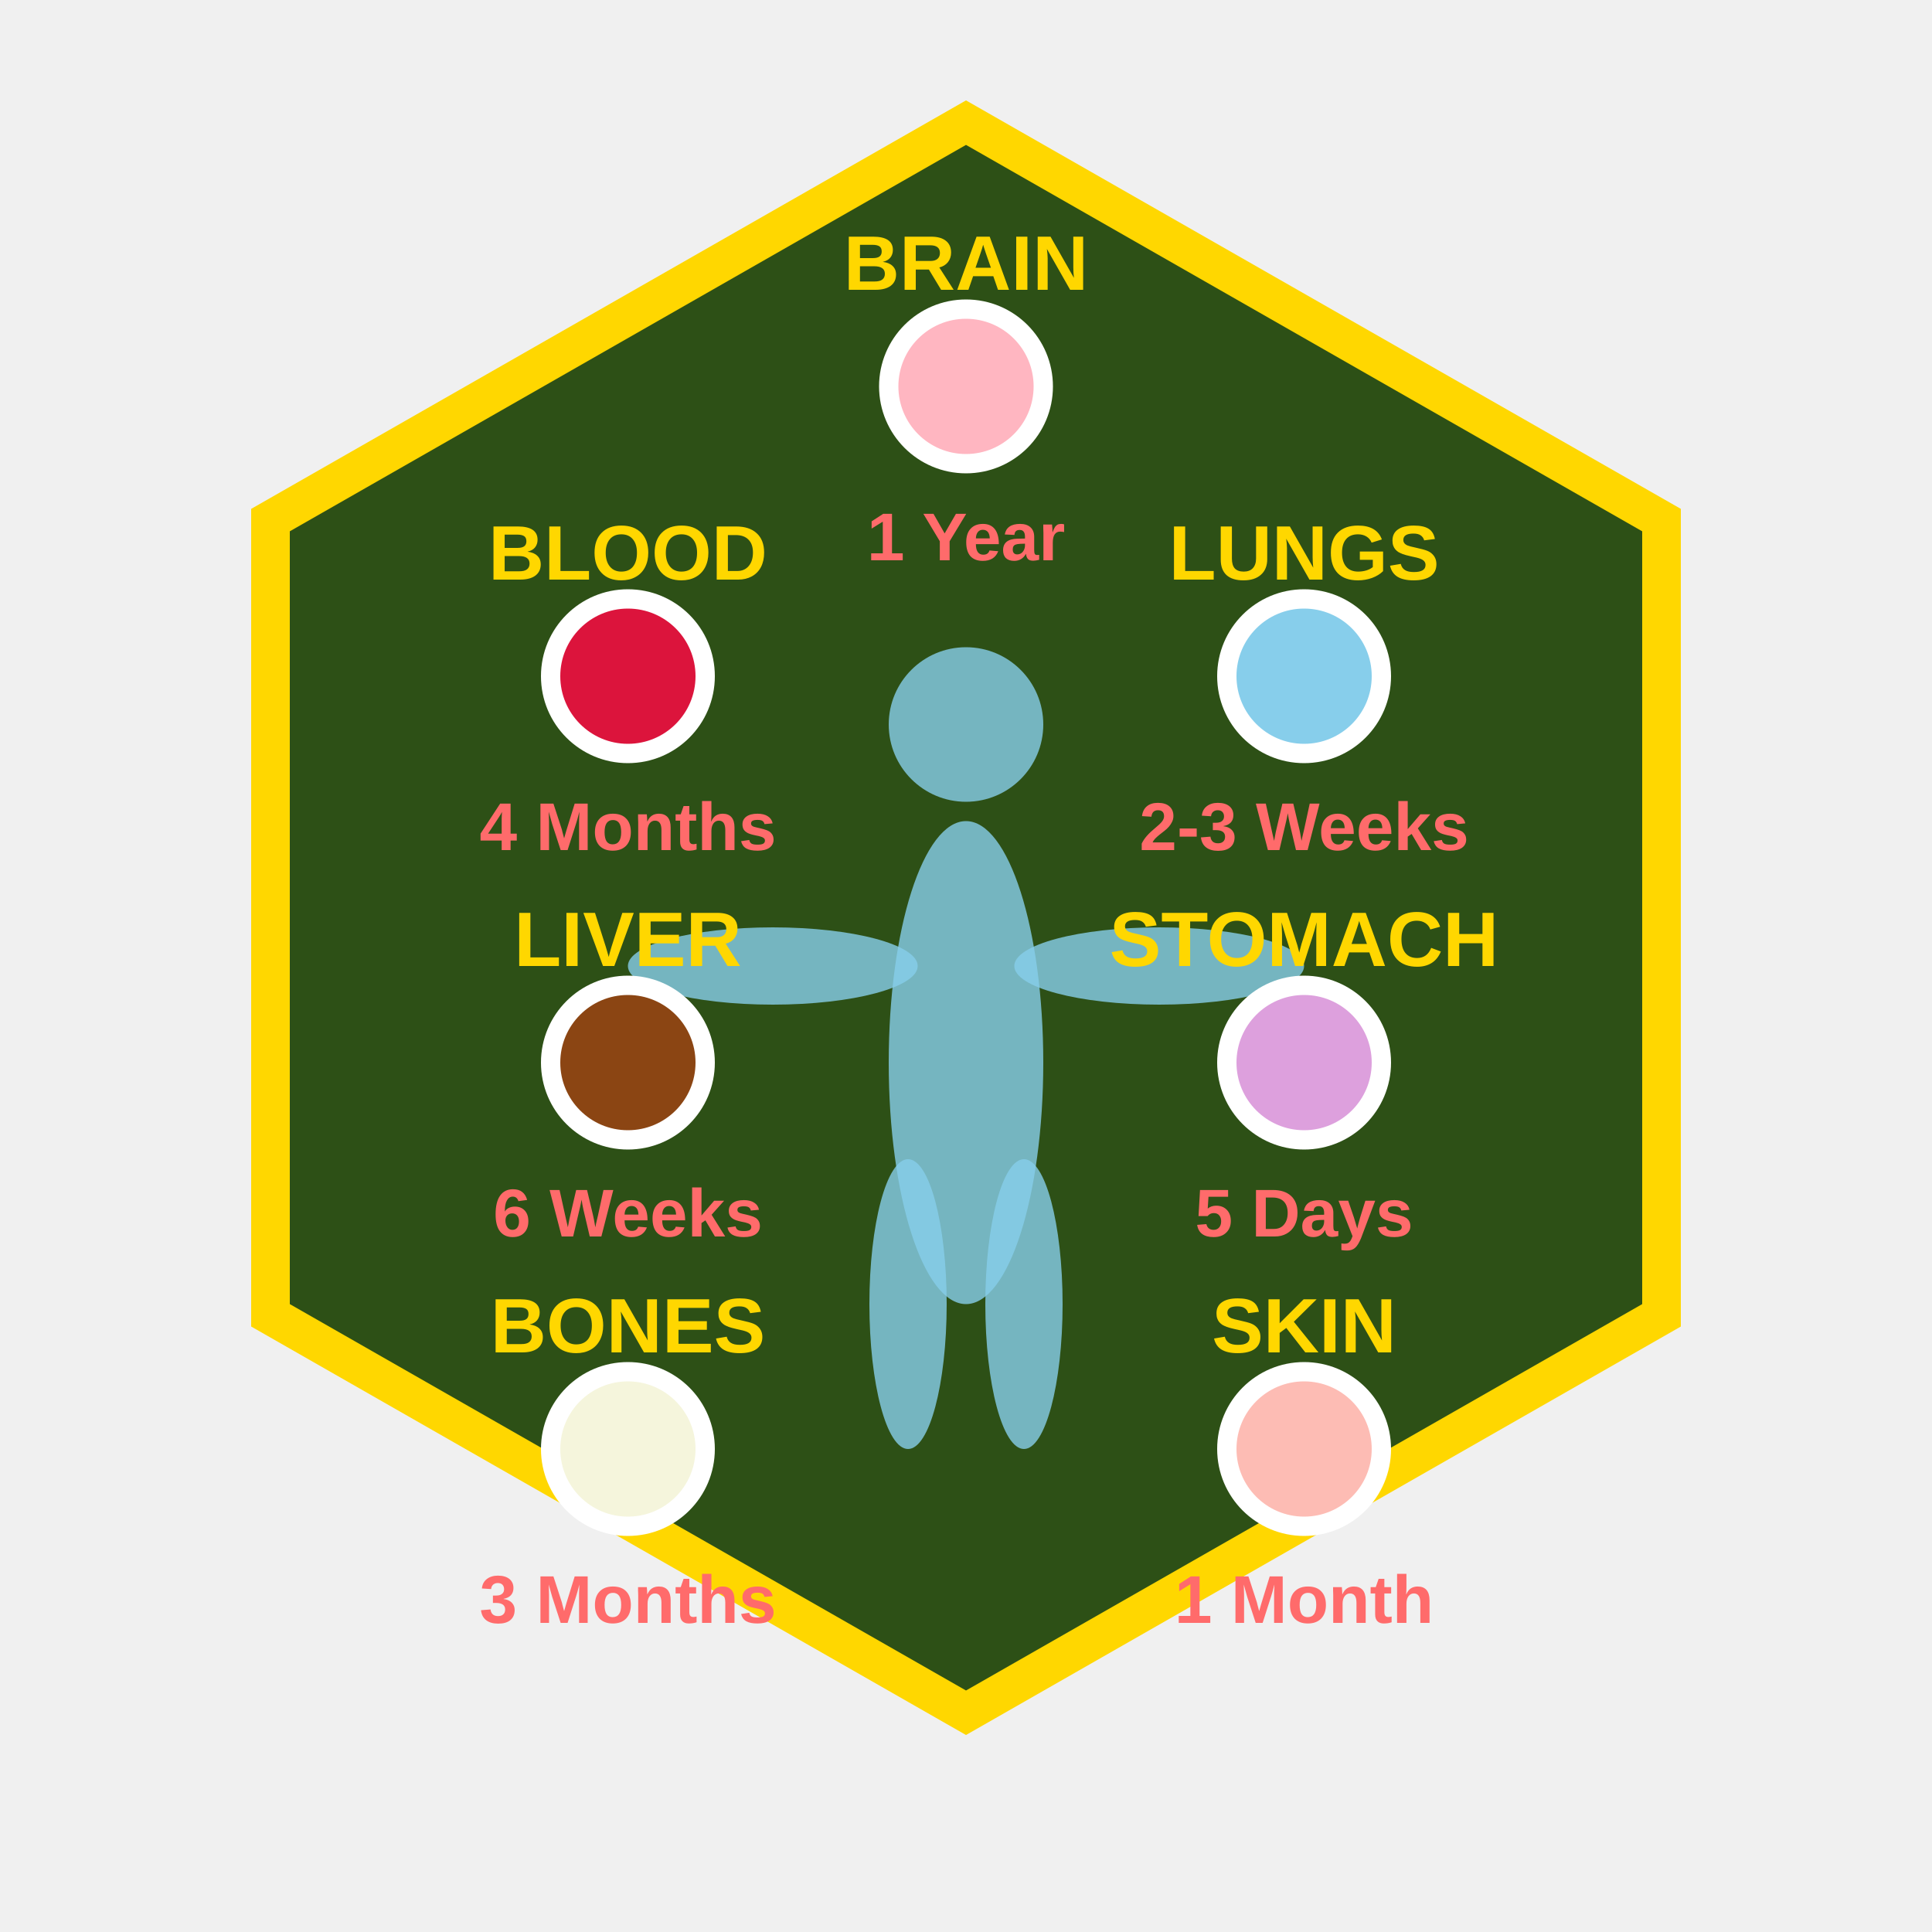
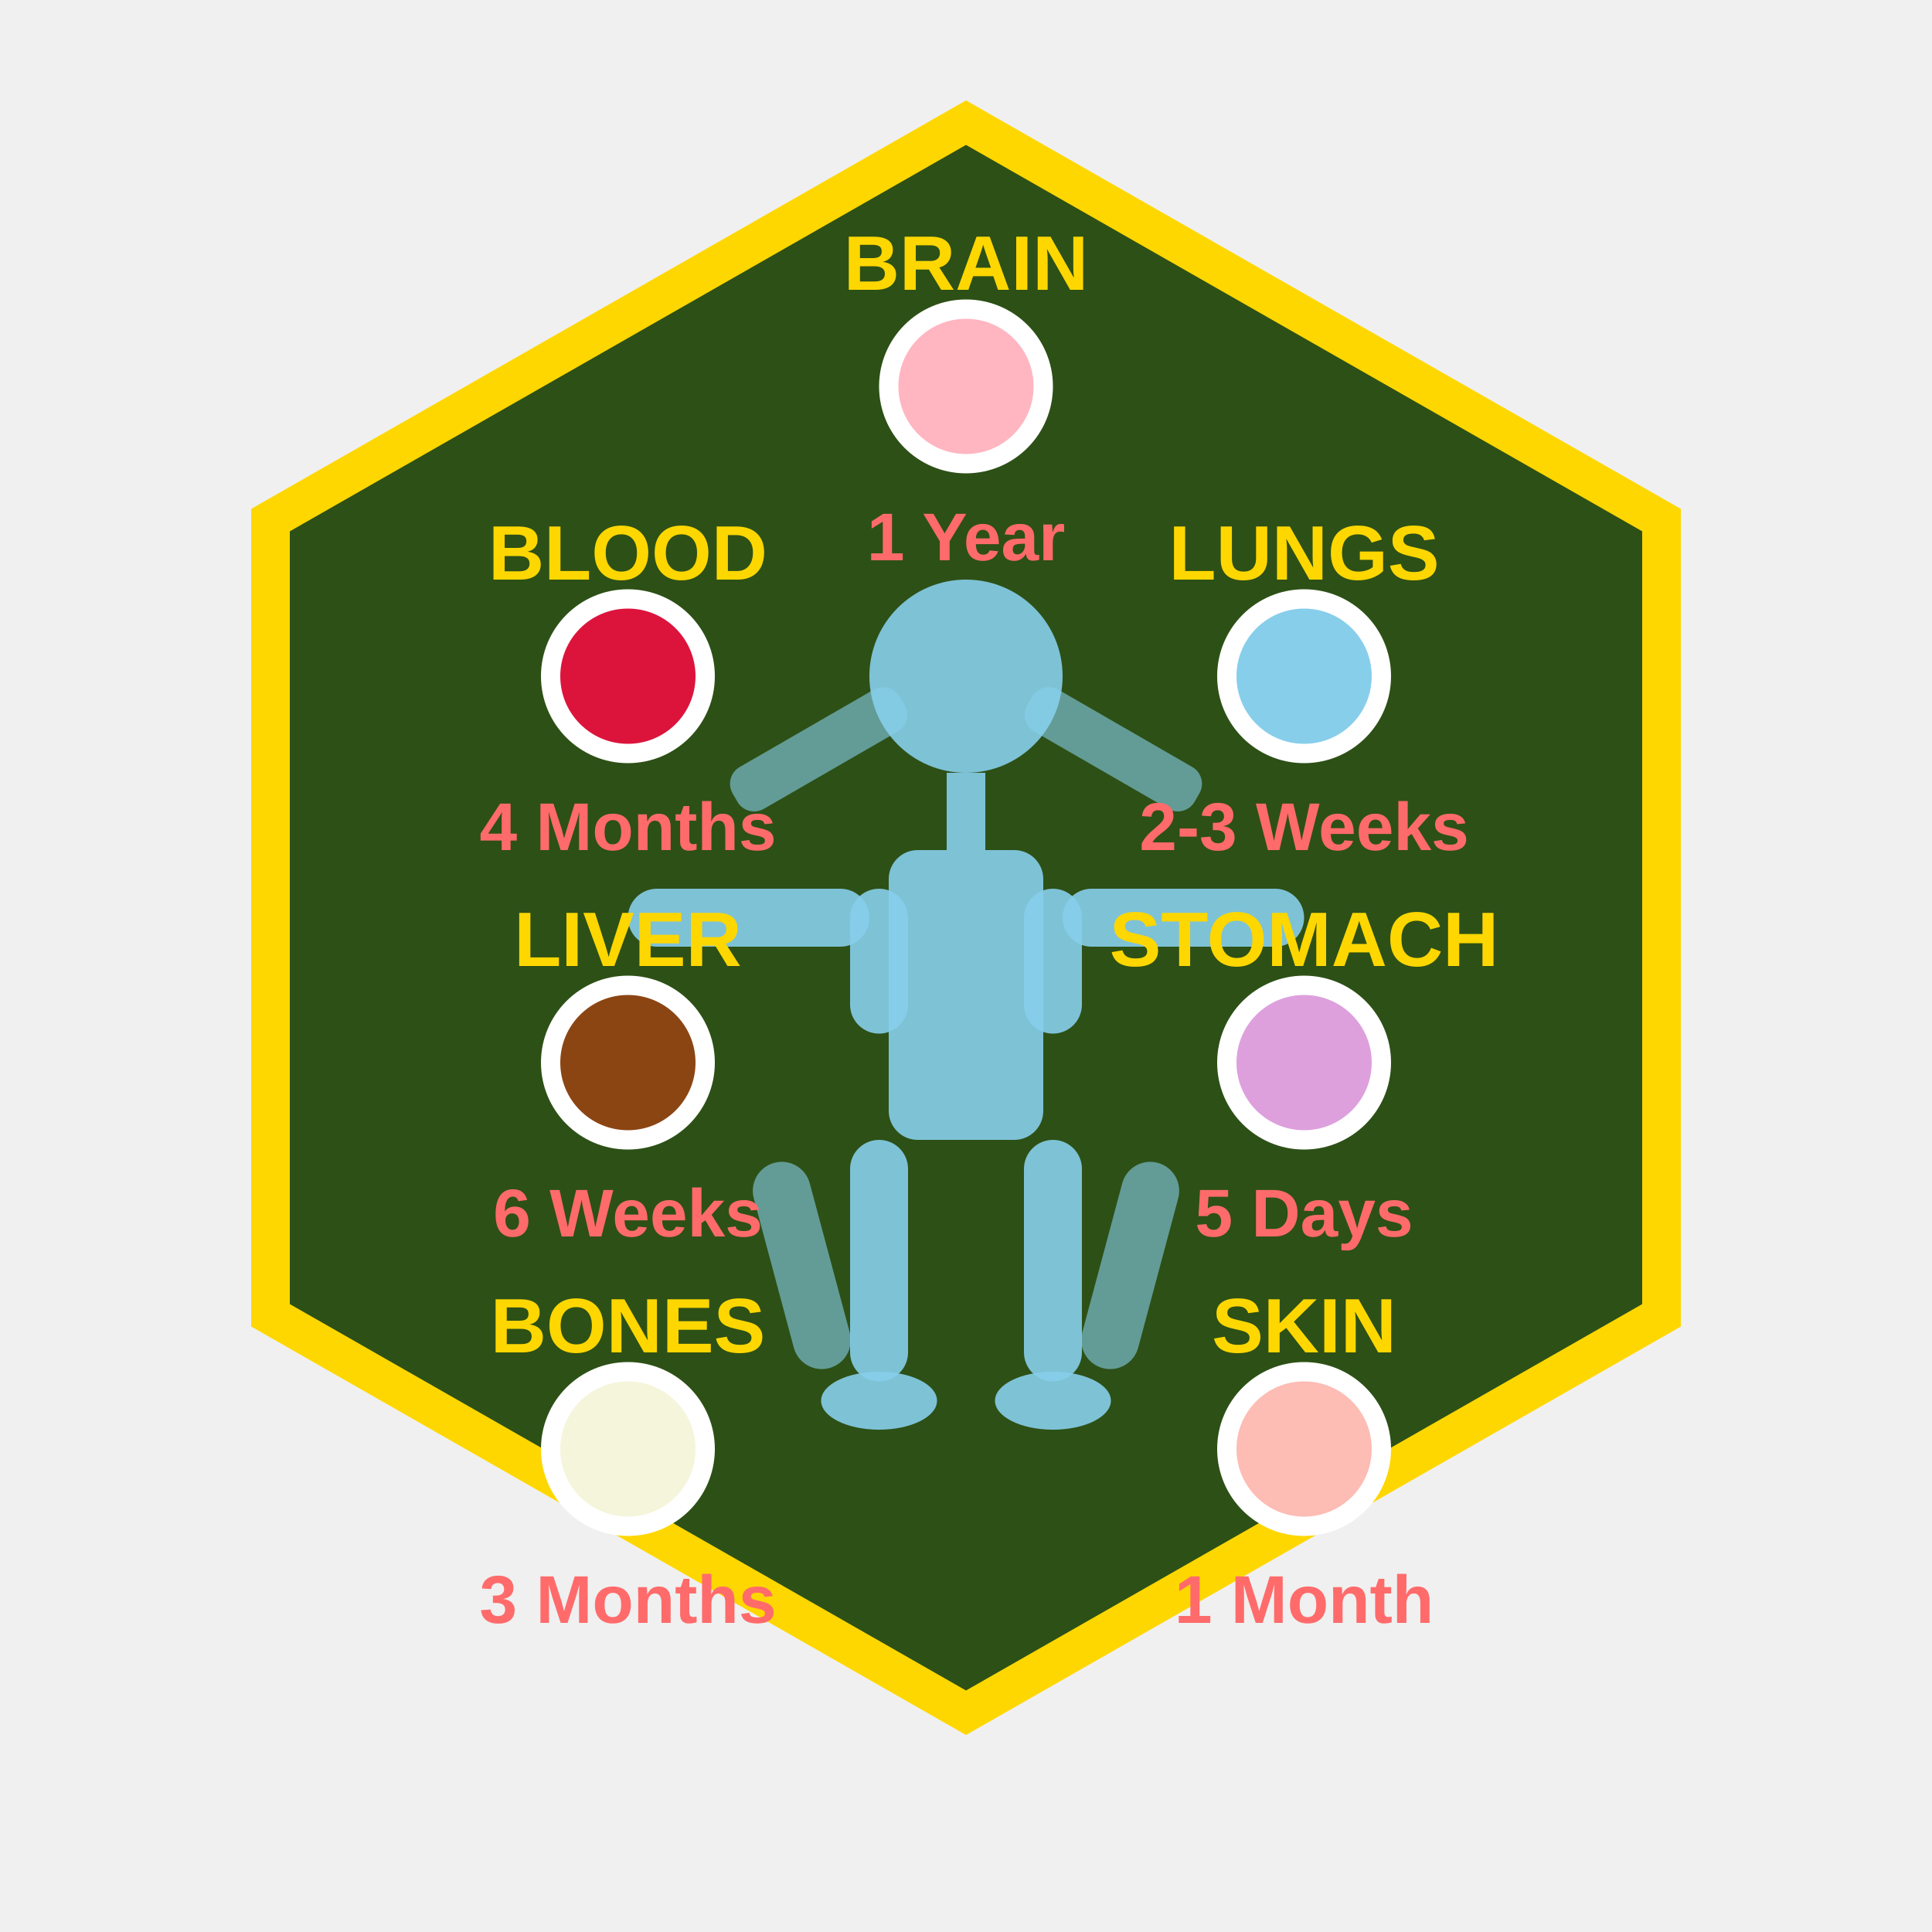
<svg xmlns="http://www.w3.org/2000/svg" width="200" height="200" viewBox="0 0 200 200">
  <defs>
    <clipPath id="hexClip">
      <polygon points="100,15 170,55 170,135 100,175 30,135 30,55" />
    </clipPath>
  </defs>
  <polygon points="100,15 170,55 170,135 100,175 30,135 30,55" fill="none" stroke="#FFD700" stroke-width="8" />
  <polygon points="100,15 170,55 170,135 100,175 30,135 30,55" fill="#2D5016" clip-path="url(#hexClip)" />
  <g transform="translate(100, 100)">
-     <ellipse cx="0" cy="10" rx="8" ry="25" fill="#87CEEB" opacity="0.8" />
-     <circle cx="0" cy="-25" r="8" fill="#87CEEB" opacity="0.8" />
-     <ellipse cx="-20" cy="0" rx="15" ry="4" fill="#87CEEB" opacity="0.8" />
-     <ellipse cx="20" cy="0" rx="15" ry="4" fill="#87CEEB" opacity="0.8" />
-     <ellipse cx="-6" cy="35" rx="4" ry="15" fill="#87CEEB" opacity="0.8" />
-     <ellipse cx="6" cy="35" rx="4" ry="15" fill="#87CEEB" opacity="0.8" />
+     <circle cx="0" cy="-30" r="10" fill="#87CEEB" opacity="0.9" />
+     <rect x="-2" y="-20" width="4" height="8" fill="#87CEEB" opacity="0.9" />
+     <rect x="-8" y="-12" width="16" height="30" fill="#87CEEB" opacity="0.9" rx="3" />
+     <rect x="-35" y="-8" width="25" height="6" fill="#87CEEB" opacity="0.9" rx="3" />
+     <rect x="10" y="-8" width="25" height="6" fill="#87CEEB" opacity="0.9" rx="3" />
+     <rect x="-12" y="-8" width="6" height="15" fill="#87CEEB" opacity="0.9" rx="3" />
+     <rect x="6" y="-8" width="6" height="15" fill="#87CEEB" opacity="0.9" rx="3" />
+     <rect x="-12" y="18" width="6" height="25" fill="#87CEEB" opacity="0.9" rx="3" />
+     <rect x="6" y="18" width="6" height="25" fill="#87CEEB" opacity="0.9" rx="3" />
+     <ellipse cx="-9" cy="45" rx="6" ry="3" fill="#87CEEB" opacity="0.9" />
+     <ellipse cx="9" cy="45" rx="6" ry="3" fill="#87CEEB" opacity="0.9" />
+     <rect x="-25" y="-25" width="20" height="5" fill="#87CEEB" opacity="0.6" rx="2" transform="rotate(-30 -15 -22)" />
+     <rect x="5" y="-25" width="20" height="5" fill="#87CEEB" opacity="0.6" rx="2" transform="rotate(30 15 -22)" />
+     <rect x="-20" y="20" width="6" height="22" fill="#87CEEB" opacity="0.6" rx="3" transform="rotate(-15 -17 31)" />
+     <rect x="14" y="20" width="6" height="22" fill="#87CEEB" opacity="0.6" rx="3" transform="rotate(15 17 31)" />
  </g>
  <circle cx="100" cy="40" r="8" fill="#FFB6C1" stroke="#FFF" stroke-width="2" />
  <text x="100" y="30" text-anchor="middle" fill="#FFD700" font-family="Arial" font-size="8" font-weight="bold">BRAIN</text>
  <text x="100" y="58" text-anchor="middle" fill="#FF6B6B" font-family="Arial" font-size="7" font-weight="bold">1 Year</text>
  <circle cx="135" cy="70" r="8" fill="#87CEEB" stroke="#FFF" stroke-width="2" />
  <text x="135" y="60" text-anchor="middle" fill="#FFD700" font-family="Arial" font-size="8" font-weight="bold">LUNGS</text>
  <text x="135" y="88" text-anchor="middle" fill="#FF6B6B" font-family="Arial" font-size="7" font-weight="bold">2-3 Weeks</text>
  <circle cx="65" cy="70" r="8" fill="#DC143C" stroke="#FFF" stroke-width="2" />
  <text x="65" y="60" text-anchor="middle" fill="#FFD700" font-family="Arial" font-size="8" font-weight="bold">BLOOD</text>
  <text x="65" y="88" text-anchor="middle" fill="#FF6B6B" font-family="Arial" font-size="7" font-weight="bold">4 Months</text>
  <circle cx="135" cy="110" r="8" fill="#DDA0DD" stroke="#FFF" stroke-width="2" />
  <text x="135" y="100" text-anchor="middle" fill="#FFD700" font-family="Arial" font-size="8" font-weight="bold">STOMACH</text>
  <text x="135" y="128" text-anchor="middle" fill="#FF6B6B" font-family="Arial" font-size="7" font-weight="bold">5 Days</text>
  <circle cx="65" cy="110" r="8" fill="#8B4513" stroke="#FFF" stroke-width="2" />
  <text x="65" y="100" text-anchor="middle" fill="#FFD700" font-family="Arial" font-size="8" font-weight="bold">LIVER</text>
  <text x="65" y="128" text-anchor="middle" fill="#FF6B6B" font-family="Arial" font-size="7" font-weight="bold">6 Weeks</text>
  <circle cx="135" cy="150" r="8" fill="#FDBCB4" stroke="#FFF" stroke-width="2" />
  <text x="135" y="140" text-anchor="middle" fill="#FFD700" font-family="Arial" font-size="8" font-weight="bold">SKIN</text>
  <text x="135" y="168" text-anchor="middle" fill="#FF6B6B" font-family="Arial" font-size="7" font-weight="bold">1 Month</text>
  <circle cx="65" cy="150" r="8" fill="#F5F5DC" stroke="#FFF" stroke-width="2" />
  <text x="65" y="140" text-anchor="middle" fill="#FFD700" font-family="Arial" font-size="8" font-weight="bold">BONES</text>
  <text x="65" y="168" text-anchor="middle" fill="#FF6B6B" font-family="Arial" font-size="7" font-weight="bold">3 Months</text>
</svg>
